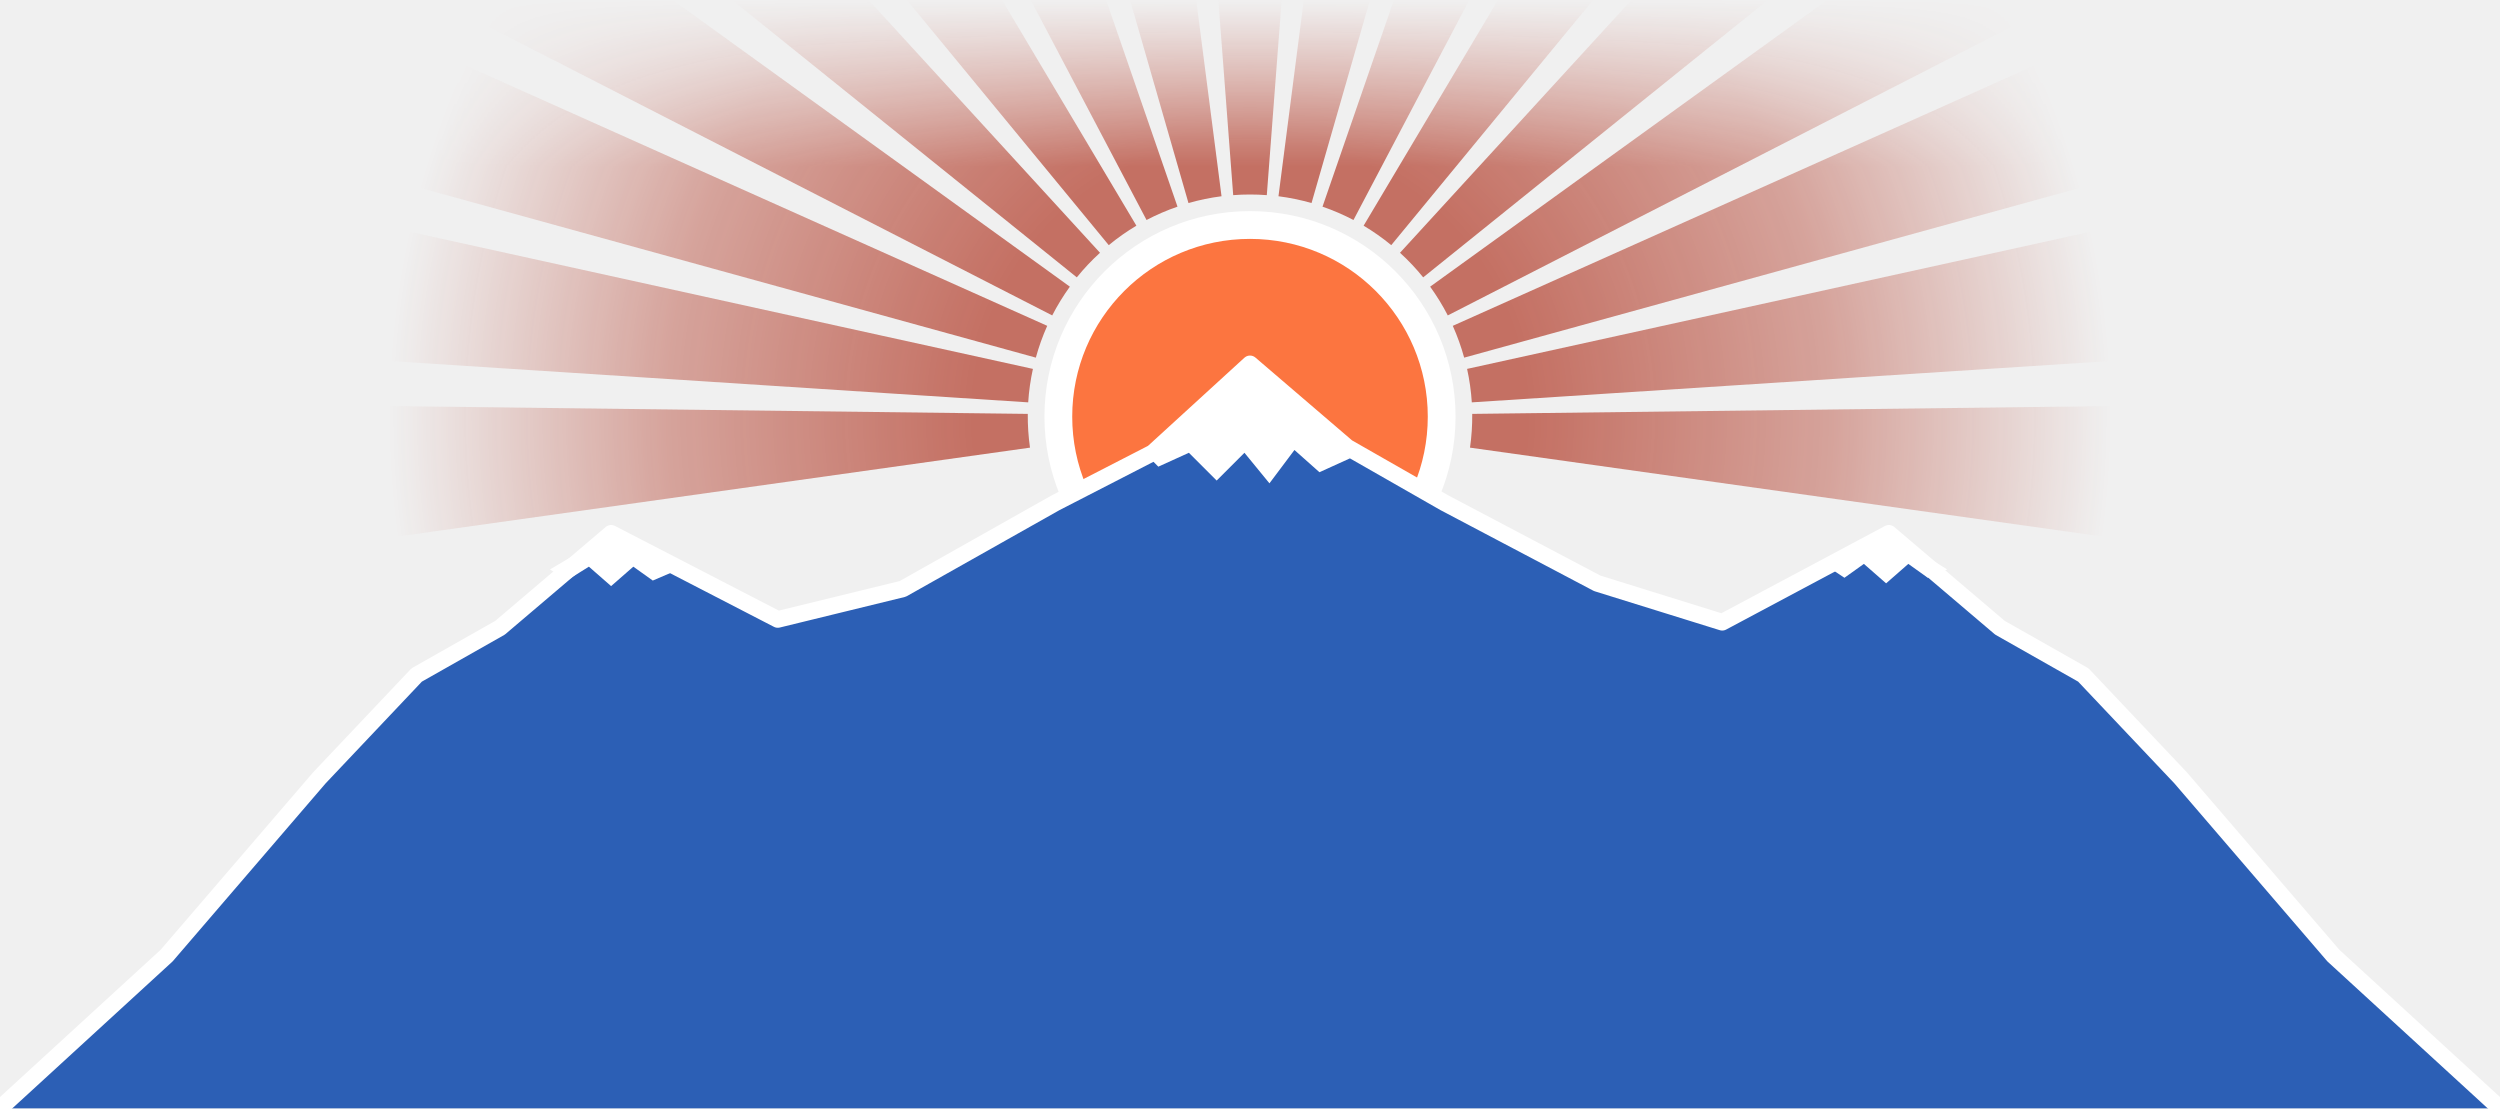
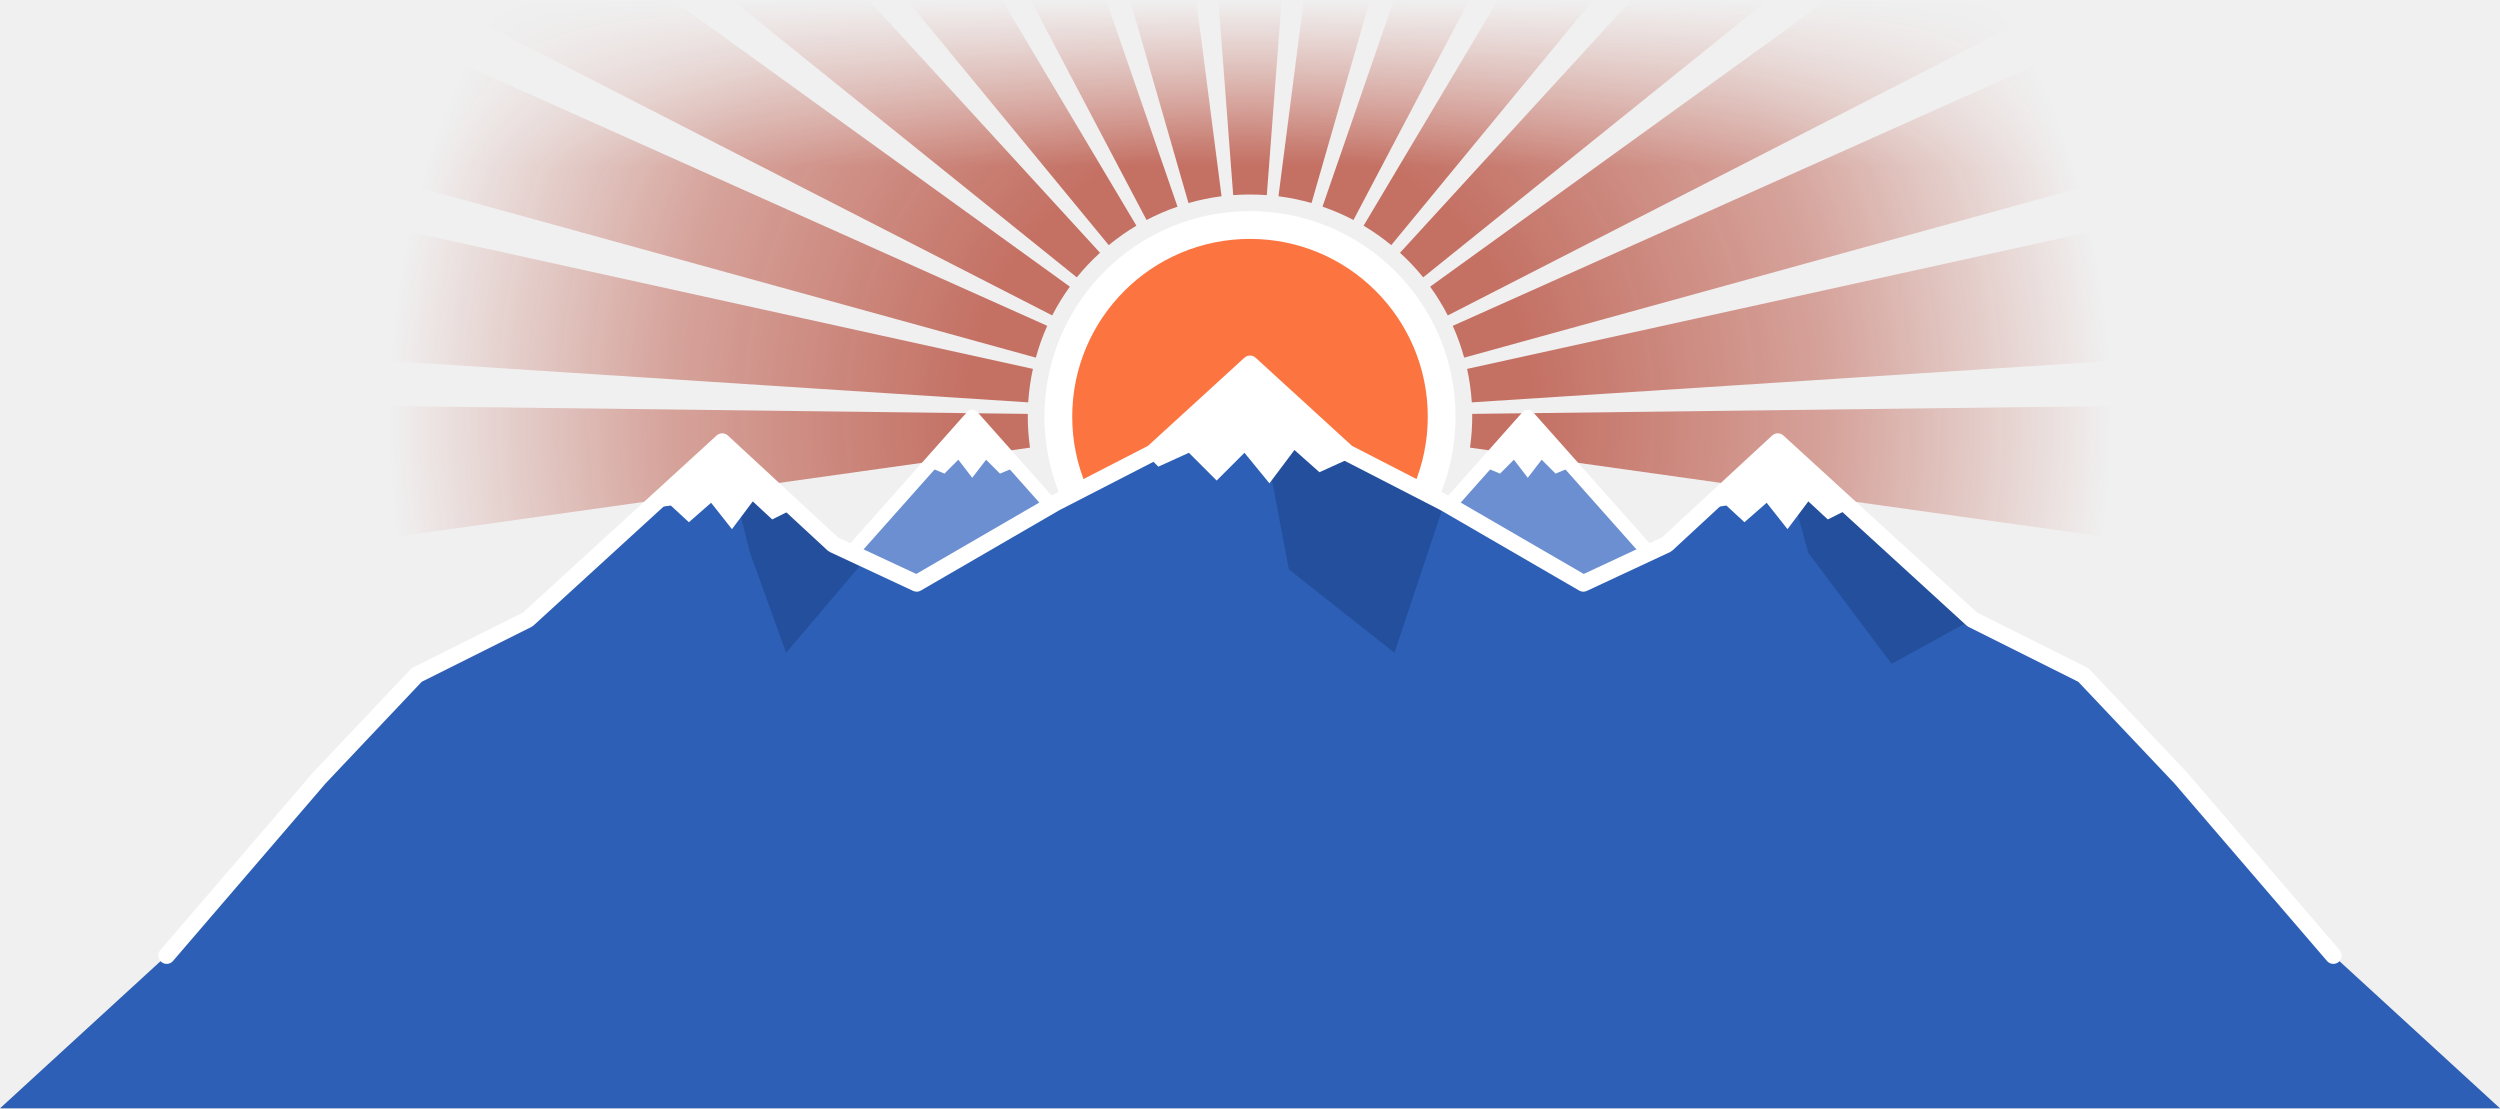
<svg xmlns="http://www.w3.org/2000/svg" viewBox="0 0 1800 798" role="img" aria-label="The Nonprofit Marketing Summit: the sun rising over a mountain range">
  <defs>
    <radialGradient id="fade" cx="900" cy="300" r="1000" gradientUnits="userSpaceOnUse">
      <stop offset=".2" stop-color="#fff" />
      <stop offset=".42" stop-color="#fff" stop-opacity=".6" />
      <stop offset=".62" stop-color="#fff" stop-opacity="0" />
    </radialGradient>
    <linearGradient id="top" x1="0" y1="0" x2="0" y2="1">
      <stop offset="0" stop-color="#000" />
      <stop offset="1" stop-color="#000" stop-opacity="0" />
    </linearGradient>
    <mask id="rayfade">
      <rect width="1800" height="798" fill="url(#fade)" />
      <rect width="1800" height="120" fill="url(#top)" />
    </mask>
  </defs>
  <g fill="#C47063" mask="url(#rayfade)">
    <path d="M741.6 322.3L-90.3 439.2A1000 1000 0 0 1 -99.9 287.7L740.0 298.0A160 160 0 0 0 741.6 322.3Z" />
    <path d="M740.3 289.7L-97.9 235.4A1000 1000 0 0 1 -76.6 85.1L743.7 265.6A160 160 0 0 0 740.3 289.7Z" />
    <path d="M745.8 257.5L-64.0 34.2A1000 1000 0 0 1 -12.7 -108.6L754.0 234.6A160 160 0 0 0 745.8 257.5Z" />
    <path d="M757.6 227.1L9.9 -155.8A1000 1000 0 0 1 89.2 -285.3L770.3 206.4A160 160 0 0 0 757.6 227.1Z" />
    <path d="M775.3 199.7L120.9 -326.9A1000 1000 0 0 1 224.8 -437.6L792.0 182.0A160 160 0 0 0 775.3 199.7Z" />
    <path d="M798.3 176.5L264.3 -472.0A1000 1000 0 0 1 388.5 -559.3L818.2 162.5A160 160 0 0 0 798.3 176.5Z" />
    <path d="M825.5 158.4L434.2 -584.9A1000 1000 0 0 1 573.5 -645.2L847.8 148.8A160 160 0 0 0 825.5 158.4Z" />
    <path d="M855.7 146.2L623.4 -661.0A1000 1000 0 0 1 772.0 -691.8L879.5 141.3A160 160 0 0 0 855.7 146.2Z" />
    <path d="M887.9 140.5L824.1 -697.1A1000 1000 0 0 1 975.9 -697.1L912.1 140.5A160 160 0 0 0 887.9 140.5Z" />
    <path d="M920.5 141.3L1028.0 -691.8A1000 1000 0 0 1 1176.6 -661.0L944.3 146.2A160 160 0 0 0 920.5 141.3Z" />
    <path d="M952.2 148.8L1226.5 -645.2A1000 1000 0 0 1 1365.8 -584.9L974.5 158.4A160 160 0 0 0 952.2 148.8Z" />
    <path d="M981.8 162.5L1411.5 -559.3A1000 1000 0 0 1 1535.7 -472.0L1001.7 176.5A160 160 0 0 0 981.8 162.5Z" />
    <path d="M1008.0 182.0L1575.2 -437.6A1000 1000 0 0 1 1679.1 -326.9L1024.7 199.7A160 160 0 0 0 1008.0 182.0Z" />
    <path d="M1029.7 206.4L1710.8 -285.3A1000 1000 0 0 1 1790.1 -155.8L1042.4 227.1A160 160 0 0 0 1029.7 206.4Z" />
    <path d="M1046.0 234.6L1812.7 -108.6A1000 1000 0 0 1 1864.0 34.2L1054.2 257.5A160 160 0 0 0 1046.0 234.6Z" />
    <path d="M1056.3 265.6L1876.6 85.1A1000 1000 0 0 1 1897.9 235.4L1059.7 289.7A160 160 0 0 0 1056.3 265.6Z" />
    <path d="M1060.0 298.0L1899.9 287.7A1000 1000 0 0 1 1890.3 439.2L1058.4 322.3A160 160 0 0 0 1060.0 298.0Z" />
  </g>
  <circle cx="900" cy="300" r="148" fill="#fff" />
  <circle cx="900" cy="300" r="128" fill="#FC7540" />
-   <path d="M0 798L0 798L120 688L230 560L300 486L360 452L440 384L560 446L650 424L760 362L830 326L900 262L970 322L1040 362L1150 420L1240 448L1360 384L1440 452L1500 486L1570 560L1680 688L1800 798L1800 798Z" fill="#2C5FB5" />
-   <path d="M0 798L120 688L230 560L300 486L360 452L440 384L560 446L650 424L760 362L830 326L900 262L970 322L1040 362L1150 420L1240 448L1360 384L1440 452L1500 486L1570 560L1680 688L1800 798" fill="none" stroke="#fff" stroke-width="12" stroke-linejoin="round" stroke-linecap="round" />
+   <path d="M540 480L700 300L860 480Z" fill="#6B8FD0" stroke="#fff" stroke-width="10" stroke-linejoin="round" />
+   <path d="M940 480L1100 300L1260 480Z" fill="#6B8FD0" stroke="#fff" stroke-width="10" stroke-linejoin="round" />
+   <path d="M700 300L732 336L720 341L710 331L700 344L690 331L680 341L668 336Z" fill="#FFFFFF" />
+   <path d="M1100 300L1132 336L1120 341L1110 331L1100 344L1090 331L1080 341L1068 336Z" fill="#FFFFFF" />
+   <path d="M0 798L120 688L230 560L300 486L380 446L520 318L600 392L660 420L760 362L830 326L900 262L970 326L1040 362L1140 420L1200 392L1280 318L1420 446L1500 486L1570 560L1680 688L1800 798Z" fill="#2C5FB5" />
+   <path d="M900 262L970 326L1040 362L1004 470L928 410Z" fill="#234F9C" />
+   <path d="M520 318L600 392L622 404L566 470L540 398Z" fill="#234F9C" />
+   <path d="M1280 318L1420 446L1362 478L1302 398Z" fill="#234F9C" />
+   <path d="M120 688L230 560L300 486L380 446L520 318L600 392L660 420L760 362L830 326L900 262L970 326L1040 362L1140 420L1200 392L1280 318L1420 446L1500 486L1570 560L1680 688" fill="none" stroke="#fff" stroke-width="12" stroke-linejoin="round" stroke-linecap="round" />
  <path d="M900 262L972 330L950 340L932 324L914 348L896 326L876 346L856 326L834 336L828 330Z" fill="#FFFFFF" />
-   <path d="M440 384L484 412L470 418L456 408L440 422L424 408L408 418L396 410Z" fill="#FFFFFF" />
-   <path d="M1360 384L1402 410L1388 416L1374 406L1358 420L1342 406L1328 416L1316 408Z" fill="#FFFFFF" />
+   <path d="M520 318L572 366L556 374L542 361L527 381L512 362L496 376L483 364L468 366Z" fill="#FFFFFF" />
+   <path d="M1280 318L1332 366L1316 374L1302 361L1287 381L1272 362L1256 376L1243 364L1228 366Z" fill="#FFFFFF" />
</svg>
